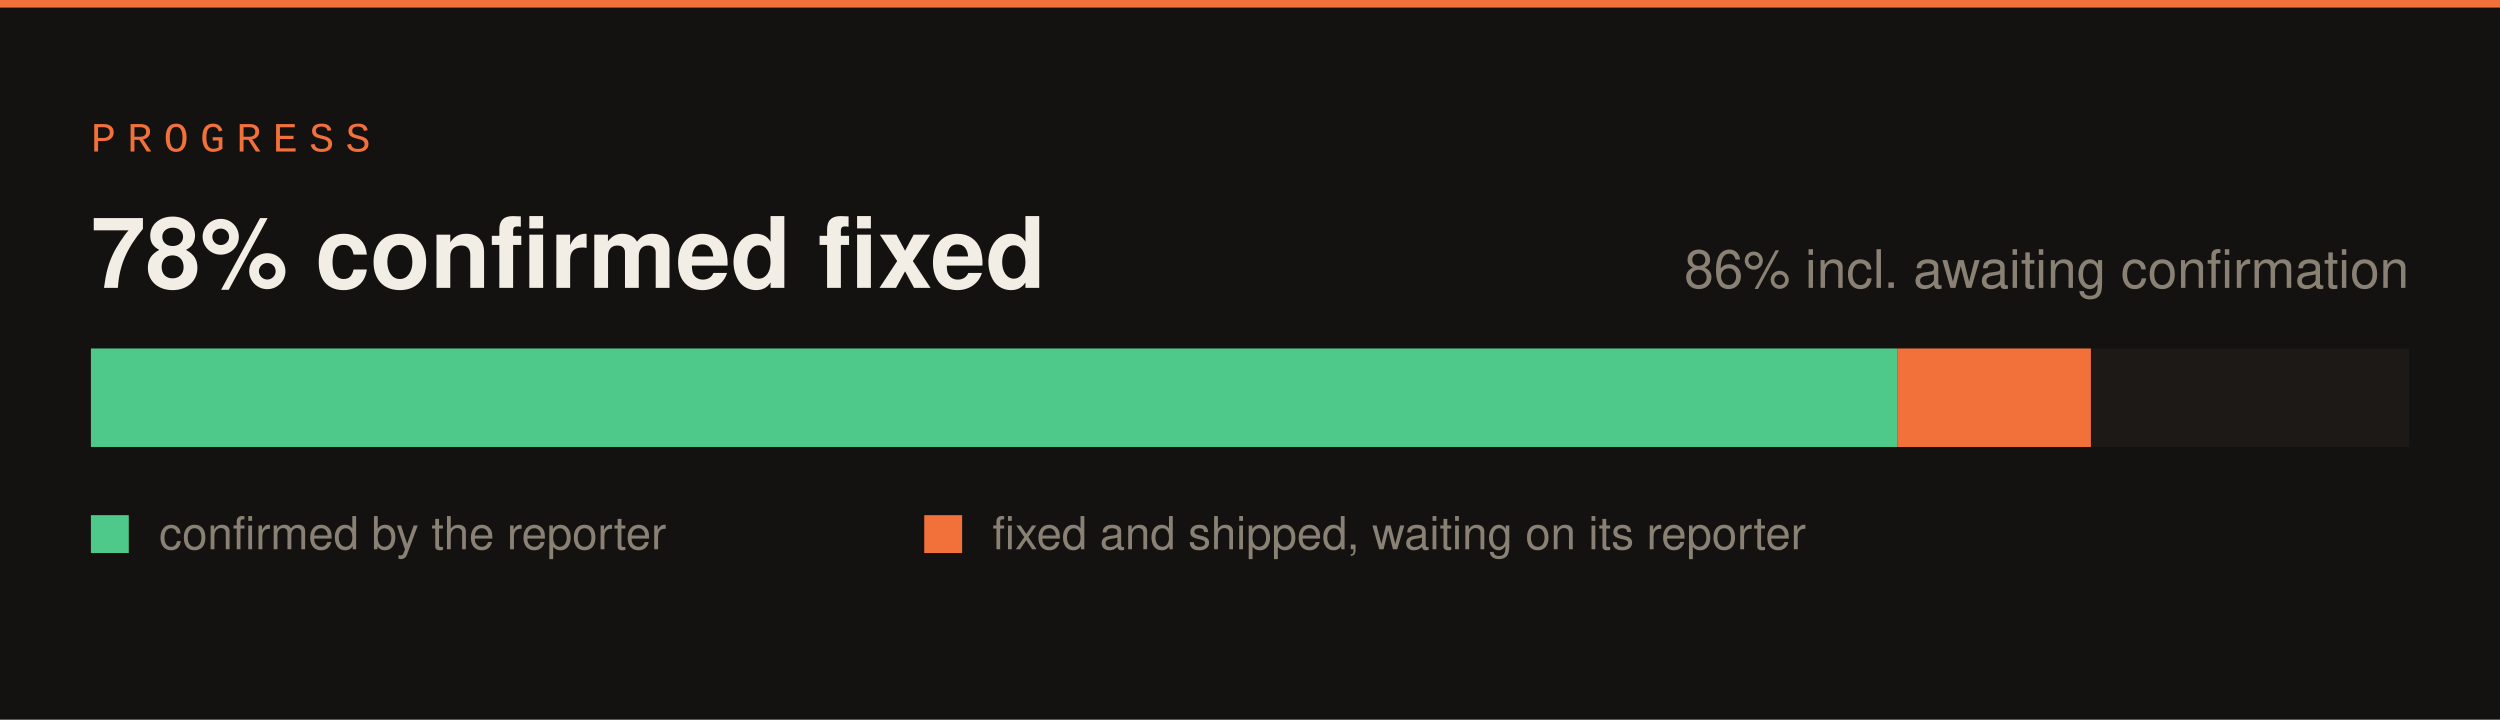
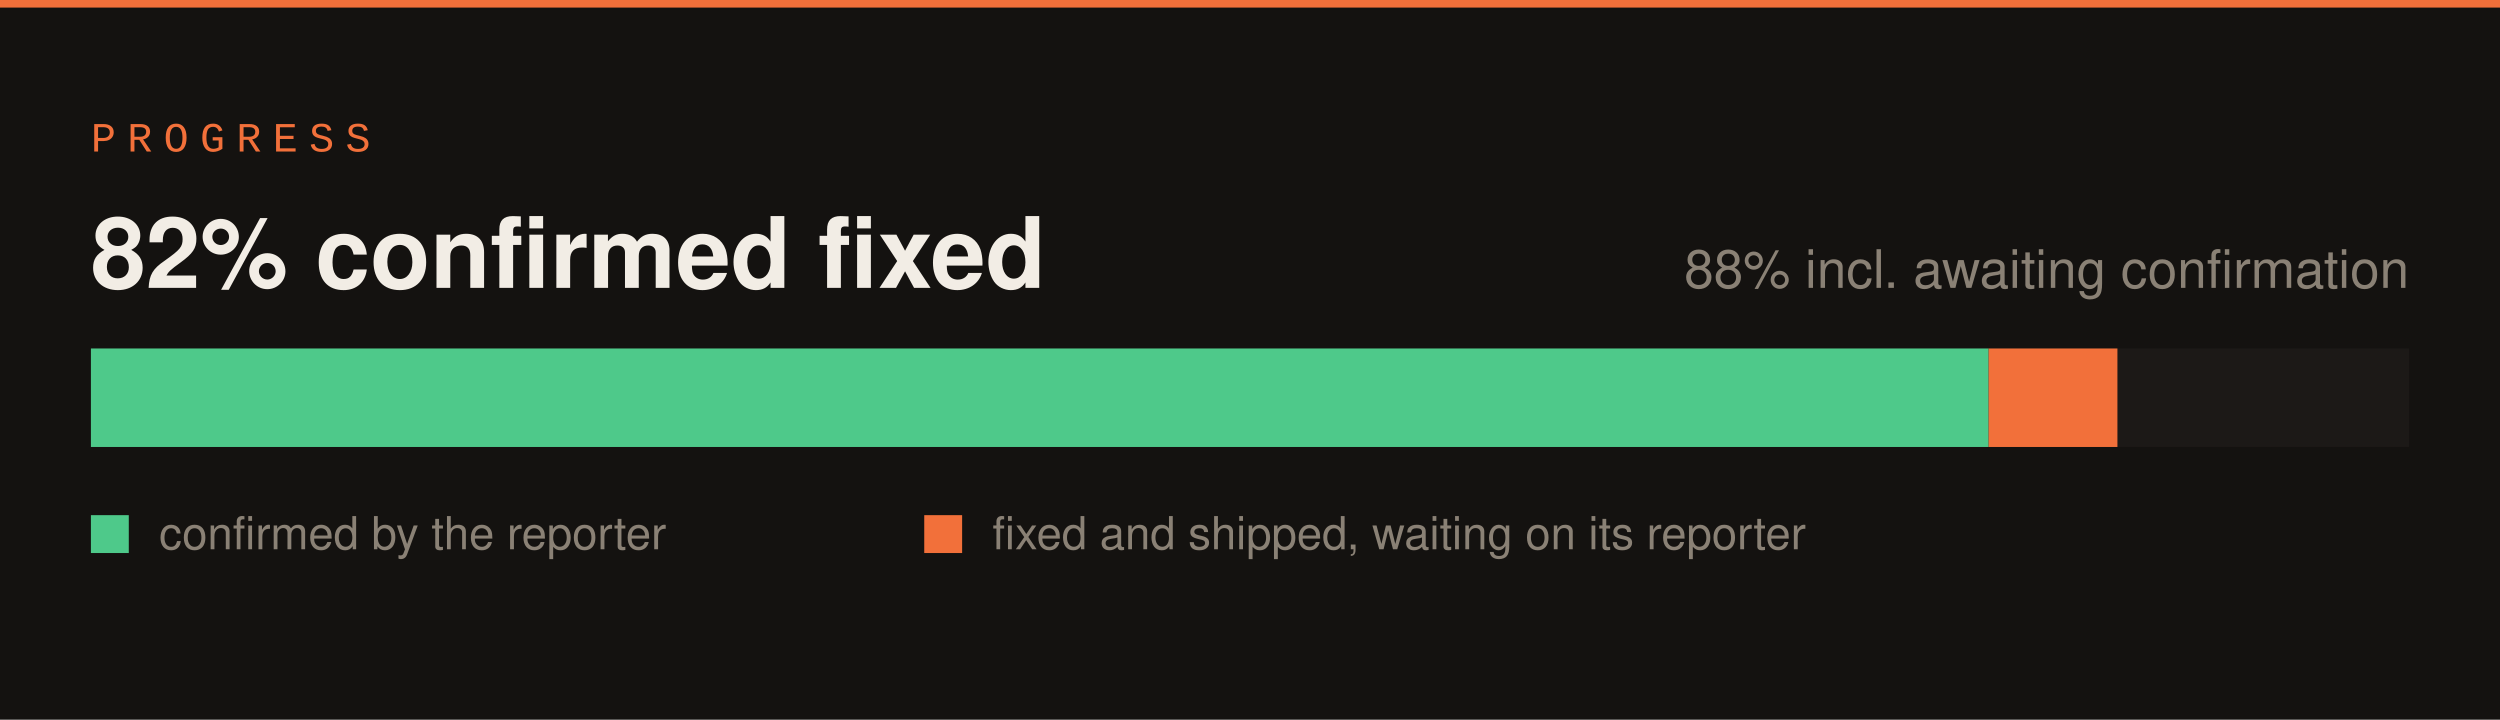
<svg xmlns="http://www.w3.org/2000/svg" width="660" height="190" viewBox="0 0 660 190">
  <rect width="660" height="190" fill="#141210" />
  <rect x="0" y="0" width="660" height="2" fill="#f2703a" />
  <text x="24" y="40" font-family="SFMono-Regular,Consolas,Liberation Mono,monospace" font-size="11" letter-spacing="3" fill="#f2703a">PROGRESS</text>
  <rect x="24" y="92" width="612" height="26" fill="#1c1917" />
-   <rect x="24" y="92" width="477" height="26" fill="#4ec98a" />
-   <rect x="501" y="92" width="51" height="26" fill="#f2703a" />
-   <text x="24" y="76" font-family="-apple-system,Segoe UI,Helvetica,Arial,sans-serif" font-size="26" font-weight="700" fill="#f2ede5">78% confirmed fixed</text>
-   <text x="636" y="76" font-family="-apple-system,Segoe UI,Helvetica,Arial,sans-serif" font-size="14" fill="#8a8175" text-anchor="end">86% incl. awaiting confirmation</text>
+   <rect x="24" y="92" width="501" height="26" fill="#4ec98a" />
+   <rect x="525" y="92" width="34" height="26" fill="#f2703a" />
+   <text x="24" y="76" font-family="-apple-system,Segoe UI,Helvetica,Arial,sans-serif" font-size="26" font-weight="700" fill="#f2ede5">82% confirmed fixed</text>
+   <text x="636" y="76" font-family="-apple-system,Segoe UI,Helvetica,Arial,sans-serif" font-size="14" fill="#8a8175" text-anchor="end">88% incl. awaiting confirmation</text>
  <rect x="24" y="136" width="10" height="10" fill="#4ec98a" />
  <text x="42" y="145" font-family="-apple-system,Segoe UI,Helvetica,Arial,sans-serif" font-size="12" fill="#8a8175">confirmed by the reporter</text>
  <rect x="244" y="136" width="10" height="10" fill="#f2703a" />
  <text x="262" y="145" font-family="-apple-system,Segoe UI,Helvetica,Arial,sans-serif" font-size="12" fill="#8a8175">fixed and shipped, waiting on its reporter</text>
</svg>
